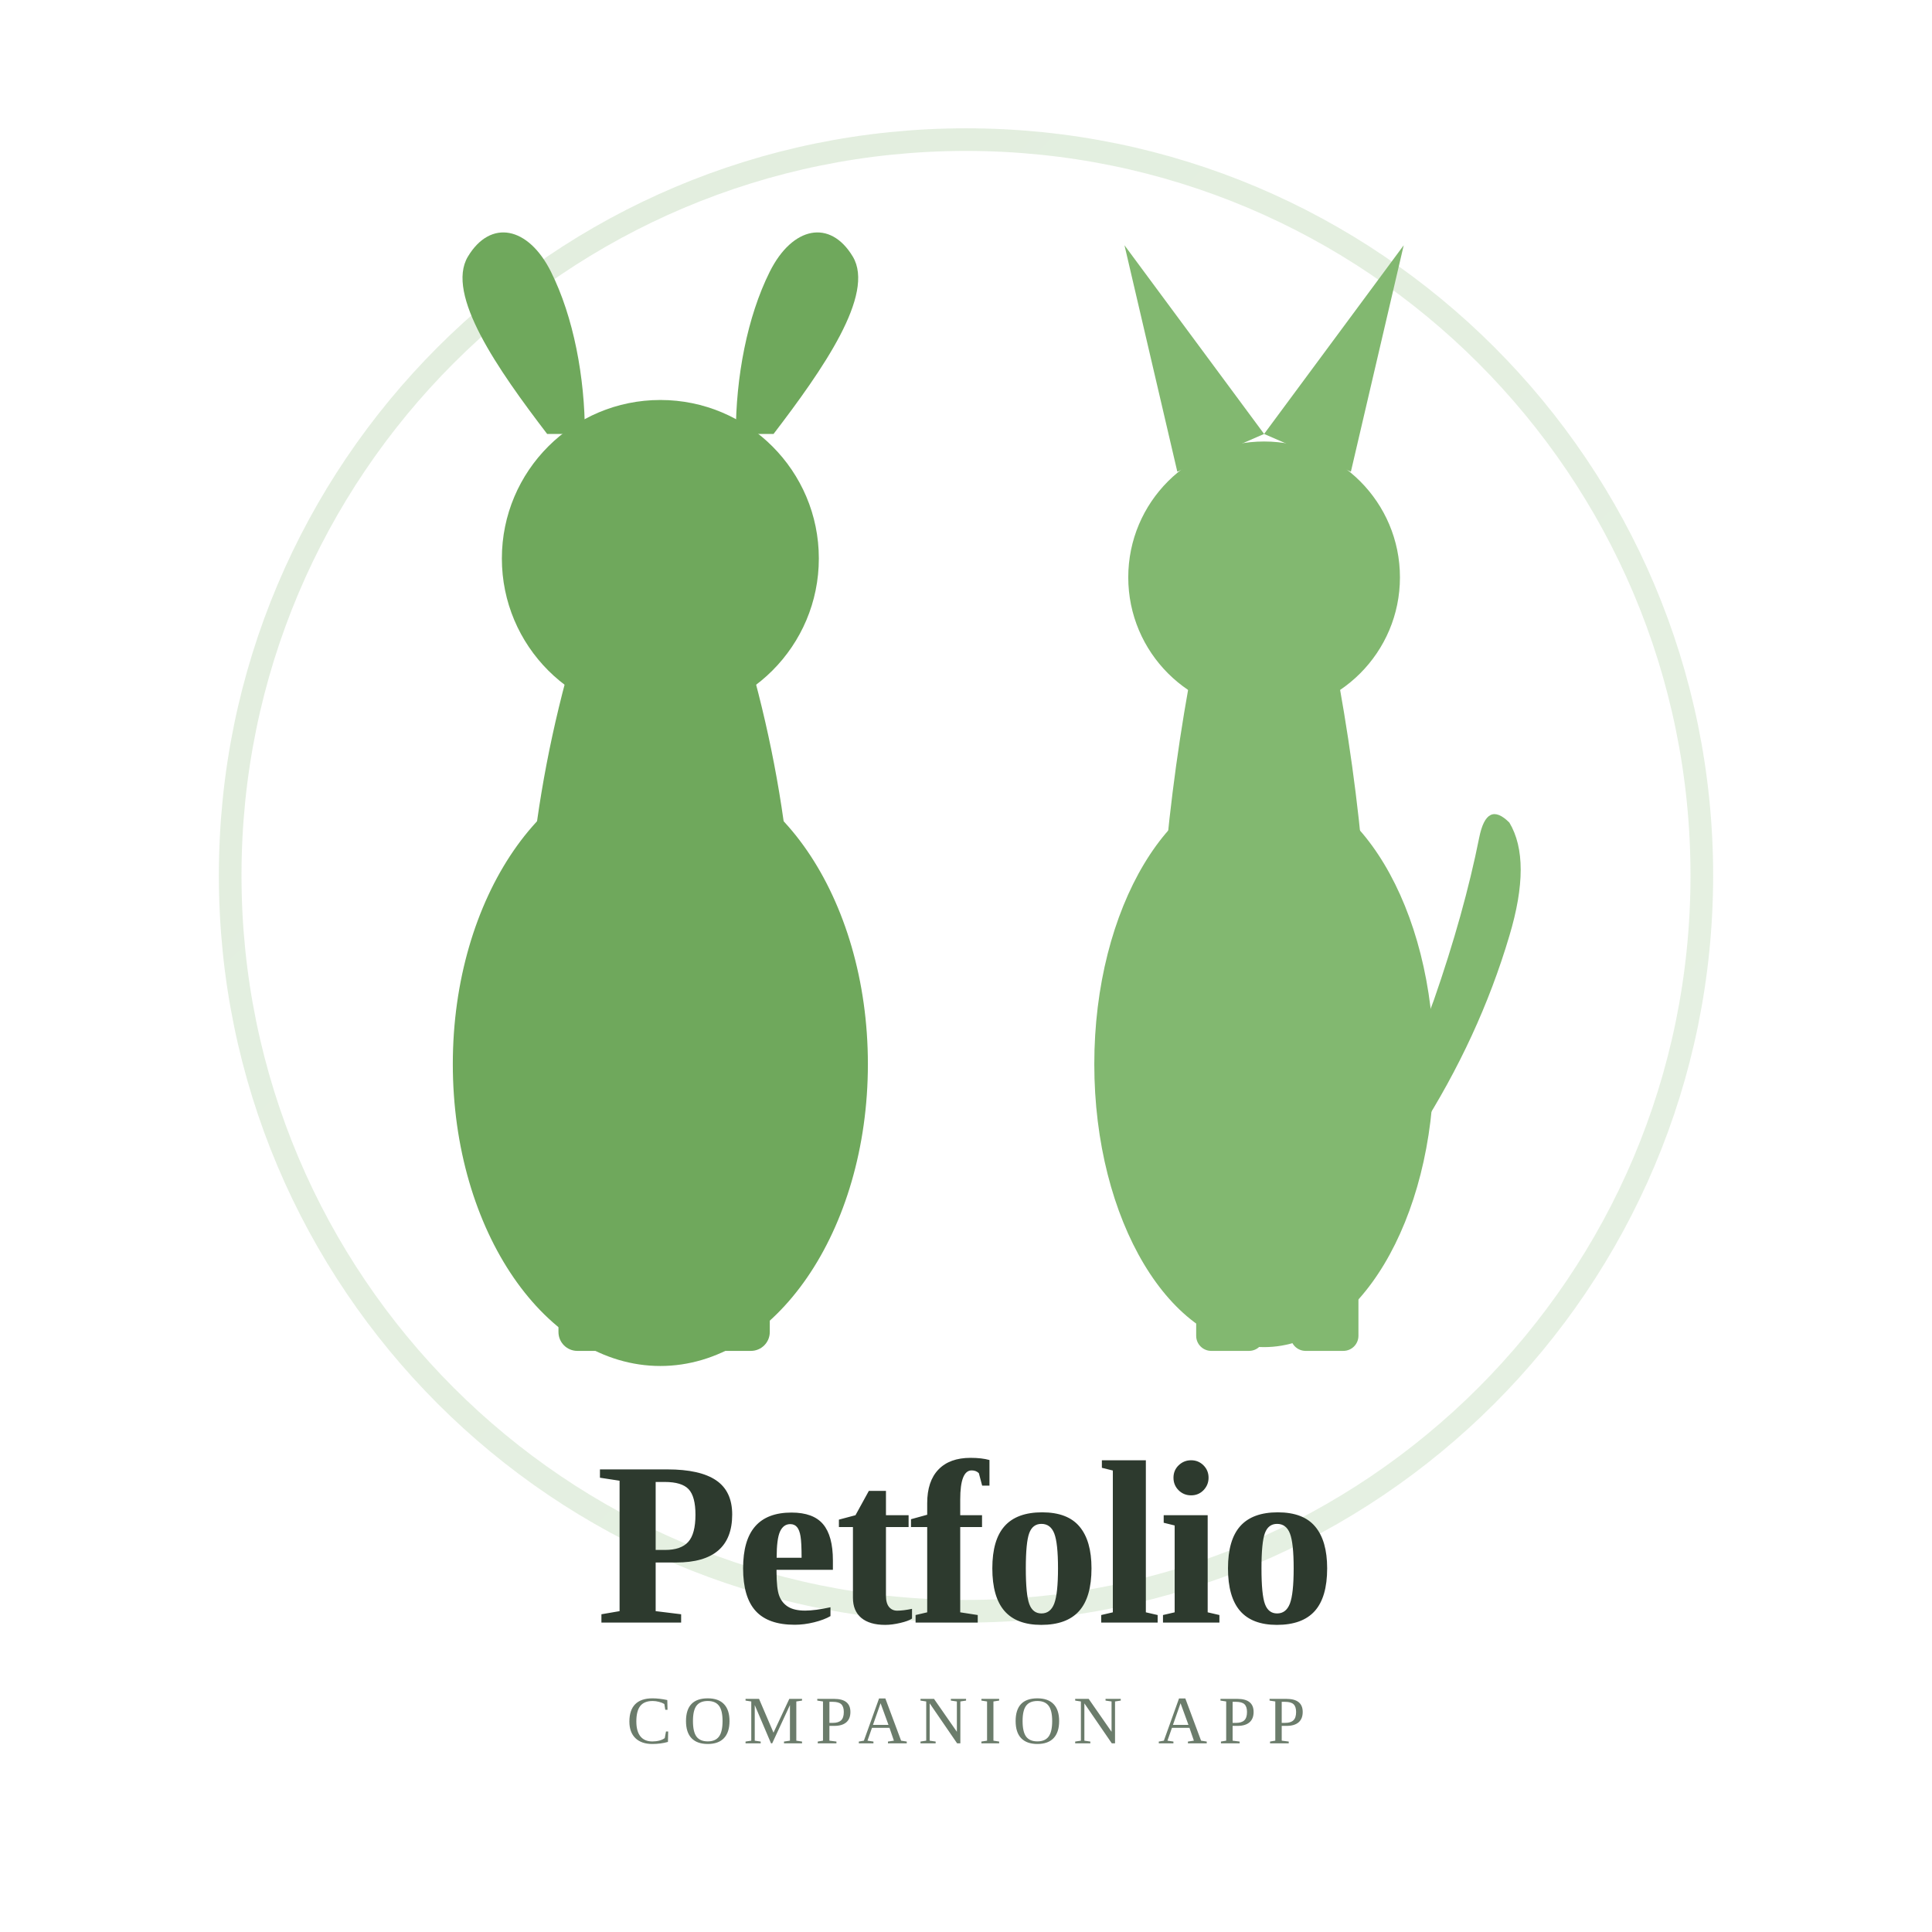
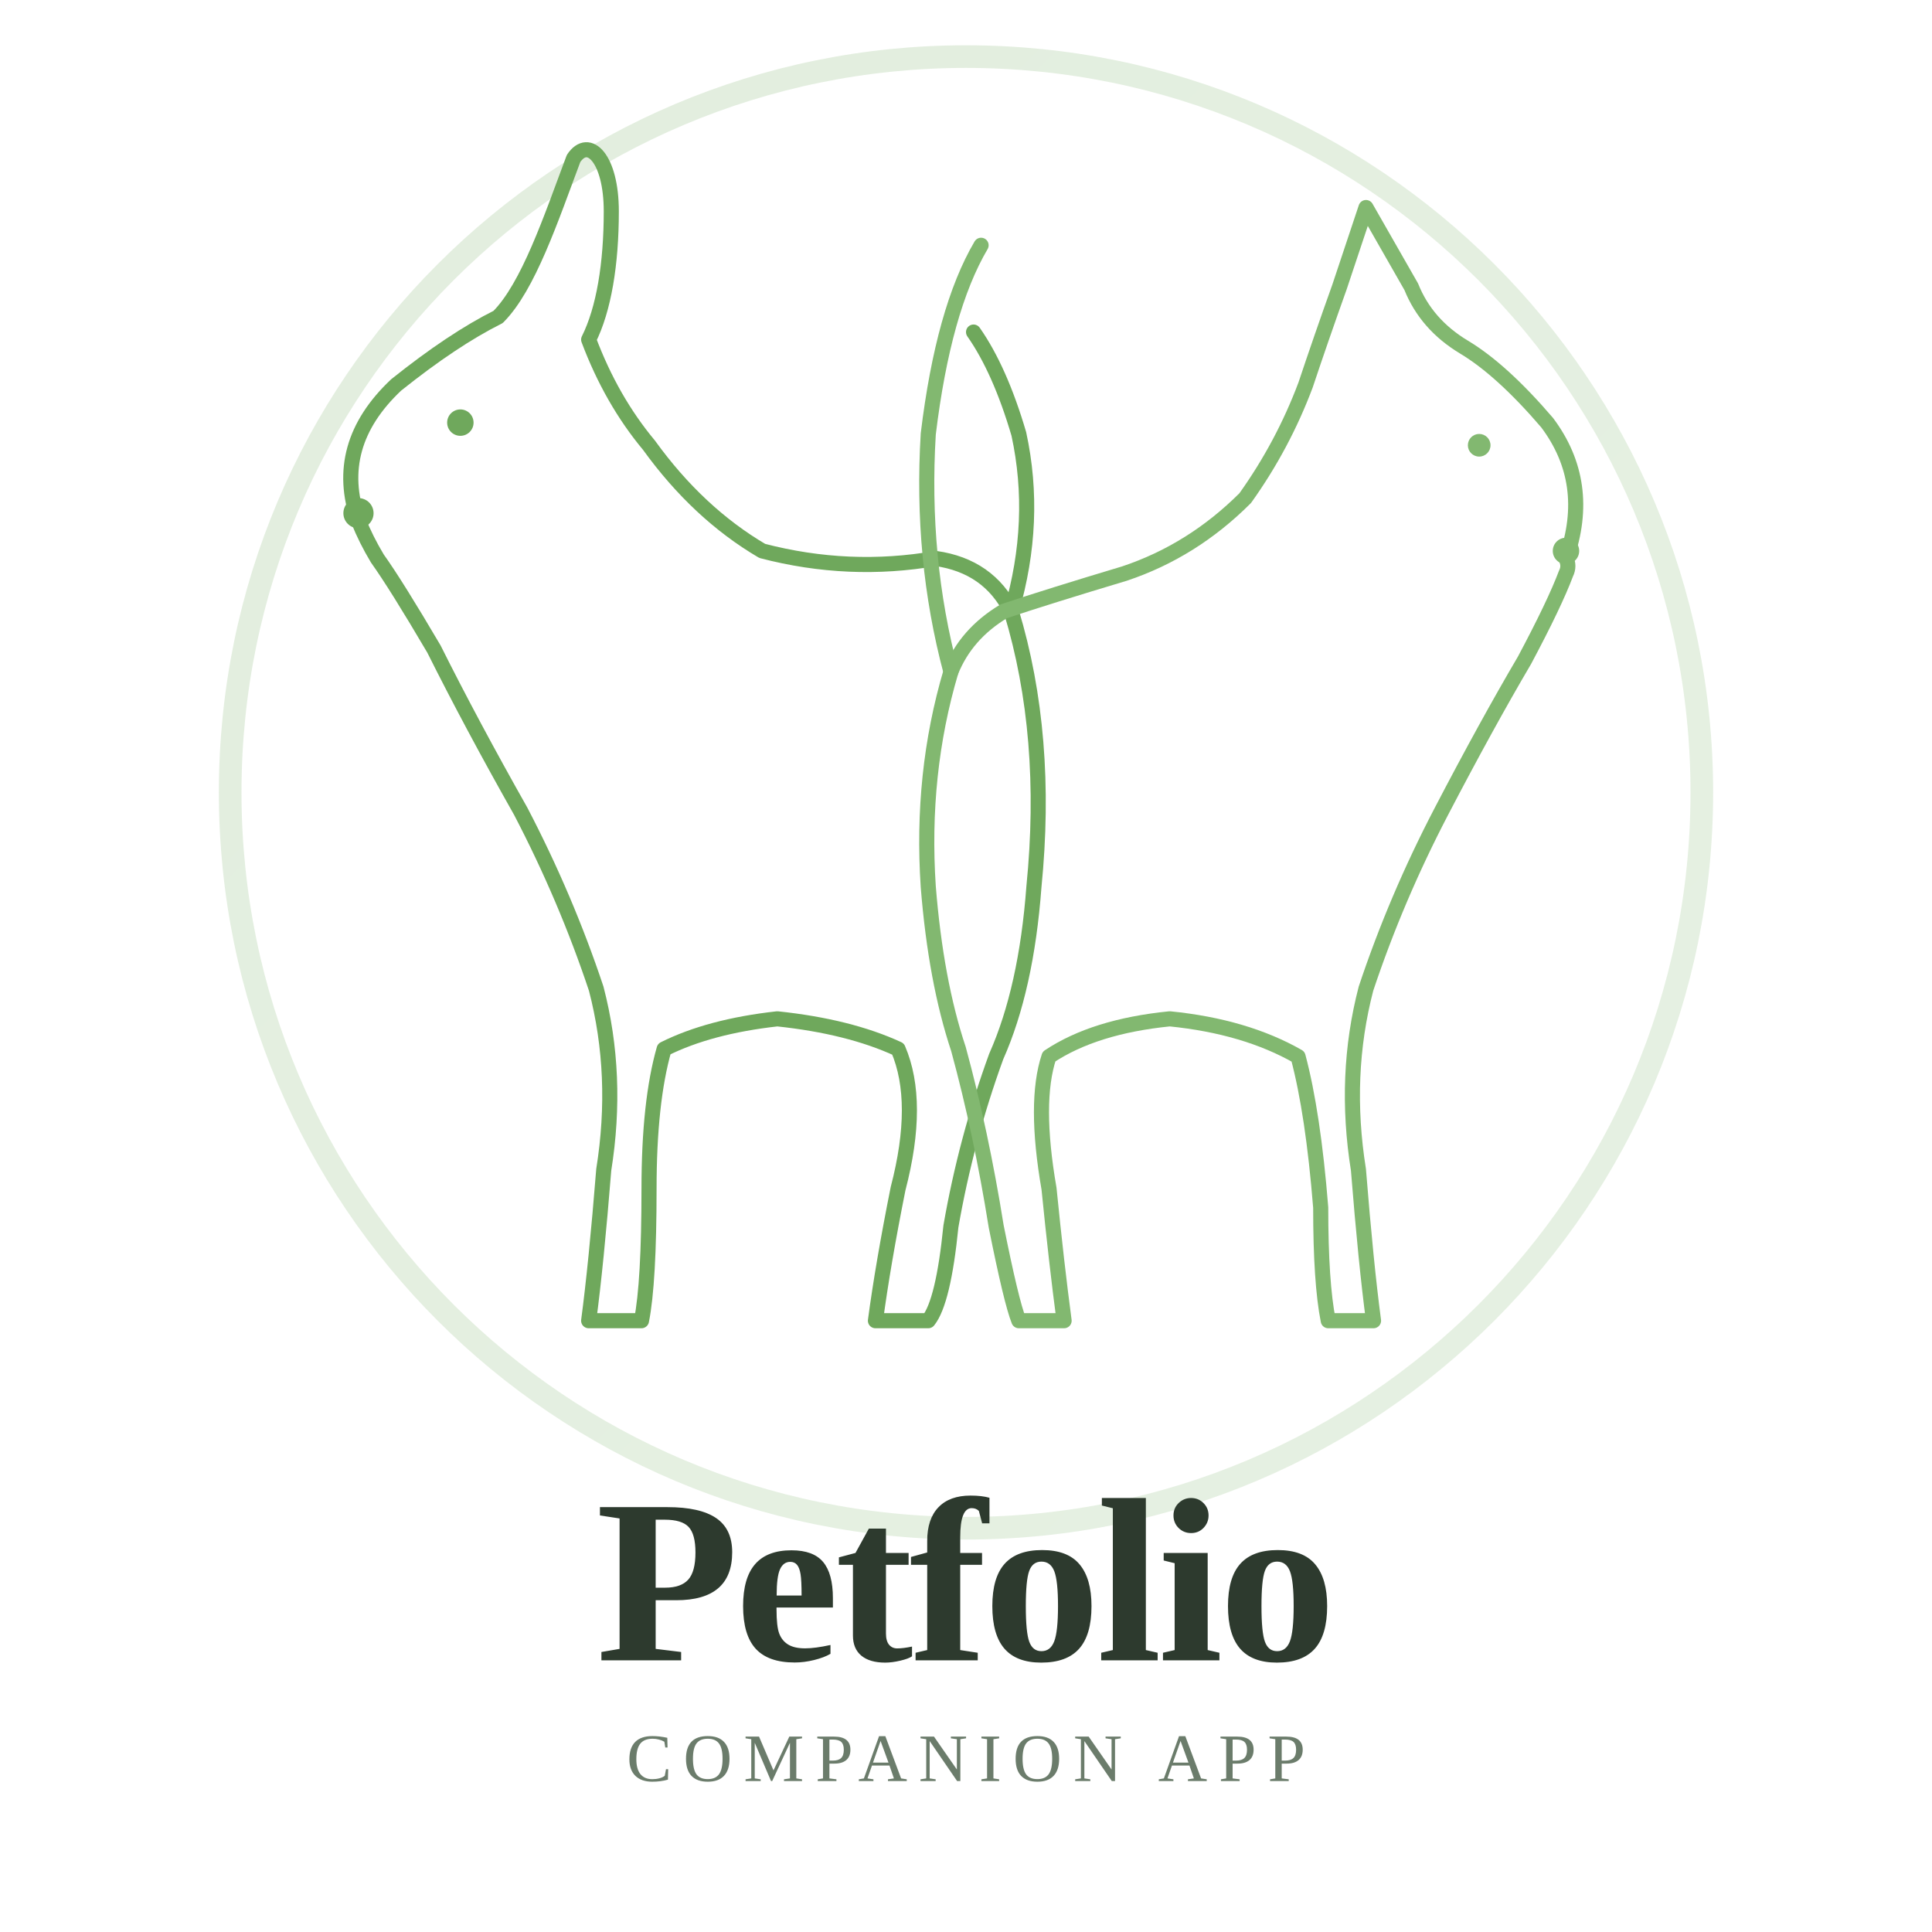
<svg xmlns="http://www.w3.org/2000/svg" viewBox="0 0 512 512" width="512" height="512">
  <defs>
    <linearGradient id="grad" x1="0%" y1="0%" x2="100%" y2="100%">
      <stop offset="0%" style="stop-color:#6FA85C;stop-opacity:1" />
      <stop offset="100%" style="stop-color:#82B870;stop-opacity:1" />
    </linearGradient>
  </defs>
-   <circle cx="256" cy="232" r="195" fill="none" stroke="url(#grad)" stroke-width="6" opacity="0.2" />
-   <g fill="#6FA85C">
-     <circle cx="175" cy="148" r="42" />
-     <path d="M 145,115 C 132,98 118,78 124,68 C 130,58 140,60 146,72 C 152,84 155,100 155,115 Z" />
-     <path d="M 205,115 C 218,98 232,78 226,68 C 220,58 210,60 204,72 C 198,84 195,100 195,115 Z" />
-     <ellipse cx="175" cy="183" rx="20" ry="14" />
-     <path d="M 150,180 Q 142,210 140,240 L 210,240 Q 208,210 200,180 Z" />
-     <ellipse cx="175" cy="282" rx="55" ry="80" />
-     <rect x="148" y="338" width="22" height="20" rx="5" />
-     <rect x="182" y="338" width="22" height="20" rx="5" />
+   <circle cx="256" cy="210" r="195" fill="none" stroke="url(#grad)" stroke-width="6" opacity="0.2" />
+   <g fill="none" stroke="#6FA85C" stroke-width="4" stroke-linecap="round" stroke-linejoin="round">
+     <path d="M 95,138              Q 88,118 105,102              Q 120,90 132,84              C 140,76 146,58 152,42              C 156,36 162,42 162,56              C 162,70 160,82 156,90              Q 162,106 172,118              Q 185,136 202,146              Q 225,152 248,148              Q 262,150 268,162              Q 278,195 274,235              Q 272,262 264,280              Q 256,302 252,325              Q 250,345 246,350              L 232,350              Q 234,335 238,315              Q 244,292 238,278              Q 225,272 206,270              Q 188,272 176,278              Q 172,292 172,315              Q 172,340 170,350              L 156,350              Q 158,335 160,310              Q 164,285 158,262              Q 150,238 138,215              Q 125,192 115,172              Q 105,155 100,148              Q 97,143 95,138 Z" />
+     <path d="M 268,162 Q 275,138 270,115 Q 265,98 258,88" />
  </g>
-   <g fill="#82B870">
-     <circle cx="335" cy="153" r="36" />
-     <path d="M 312,125 L 298,65 L 335,115 Z" />
-     <path d="M 335,115 L 372,65 L 358,125 Z" />
-     <path d="M 315,182 Q 310,210 308,238 L 362,238 Q 360,210 355,182 Z" />
-     <ellipse cx="335" cy="282" rx="45" ry="75" />
-     <rect x="317" y="338" width="18" height="20" rx="4" />
-     <rect x="342" y="338" width="18" height="20" rx="4" />
-     <path d="M 376,300 Q 392,275 400,248 Q 406,228 400,218 Q 394,212 392,222 Q 388,242 380,265 Q 372,286 370,298 Z" />
+   <circle cx="122" cy="112" r="3.5" fill="#6FA85C" />
+   <circle cx="95" cy="136" r="4" fill="#6FA85C" />
+   <g fill="none" stroke="#82B870" stroke-width="4" stroke-linecap="round" stroke-linejoin="round">
+     <path d="M 415,148              Q 422,128 410,112              Q 398,98 388,92              Q 378,86 374,76              L 362,55              L 355,76              Q 350,90 346,102              Q 340,118 330,132              Q 316,146 298,152              Q 278,158 266,162              Q 256,168 252,178              Q 244,205 246,235              Q 248,260 254,278              Q 260,300 264,325              Q 268,345 270,350              L 282,350              Q 280,335 278,315              Q 274,292 278,280              Q 290,272 310,270              Q 330,272 344,280              Q 348,295 350,320              Q 350,340 352,350              L 364,350              Q 362,335 360,310              Q 356,285 362,262              Q 370,238 382,215              Q 394,192 404,175              Q 412,160 415,152              Q 416,150 415,148 Z" />
+     <path d="M 252,178 Q 244,148 246,115 Q 250,82 260,65" />
  </g>
-   <text x="256" y="430" text-anchor="middle" font-family="Georgia, 'Times New Roman', serif" font-size="62" font-weight="700" fill="#2D3A2E" letter-spacing="-1">
+   <circle cx="392" cy="118" r="3" fill="#82B870" />
+   <circle cx="415" cy="146" r="3.5" fill="#82B870" />
+   <text x="256" y="440" text-anchor="middle" font-family="Georgia, 'Times New Roman', serif" font-size="62" font-weight="700" fill="#2D3A2E" letter-spacing="-1">
    Petfolio
  </text>
-   <text x="256" y="462" text-anchor="middle" font-family="Georgia, 'Times New Roman', serif" font-size="18" fill="#6B7C6B" letter-spacing="3">
+   <text x="256" y="472" text-anchor="middle" font-family="Georgia, 'Times New Roman', serif" font-size="18" fill="#6B7C6B" letter-spacing="3">
    COMPANION APP
  </text>
</svg>
